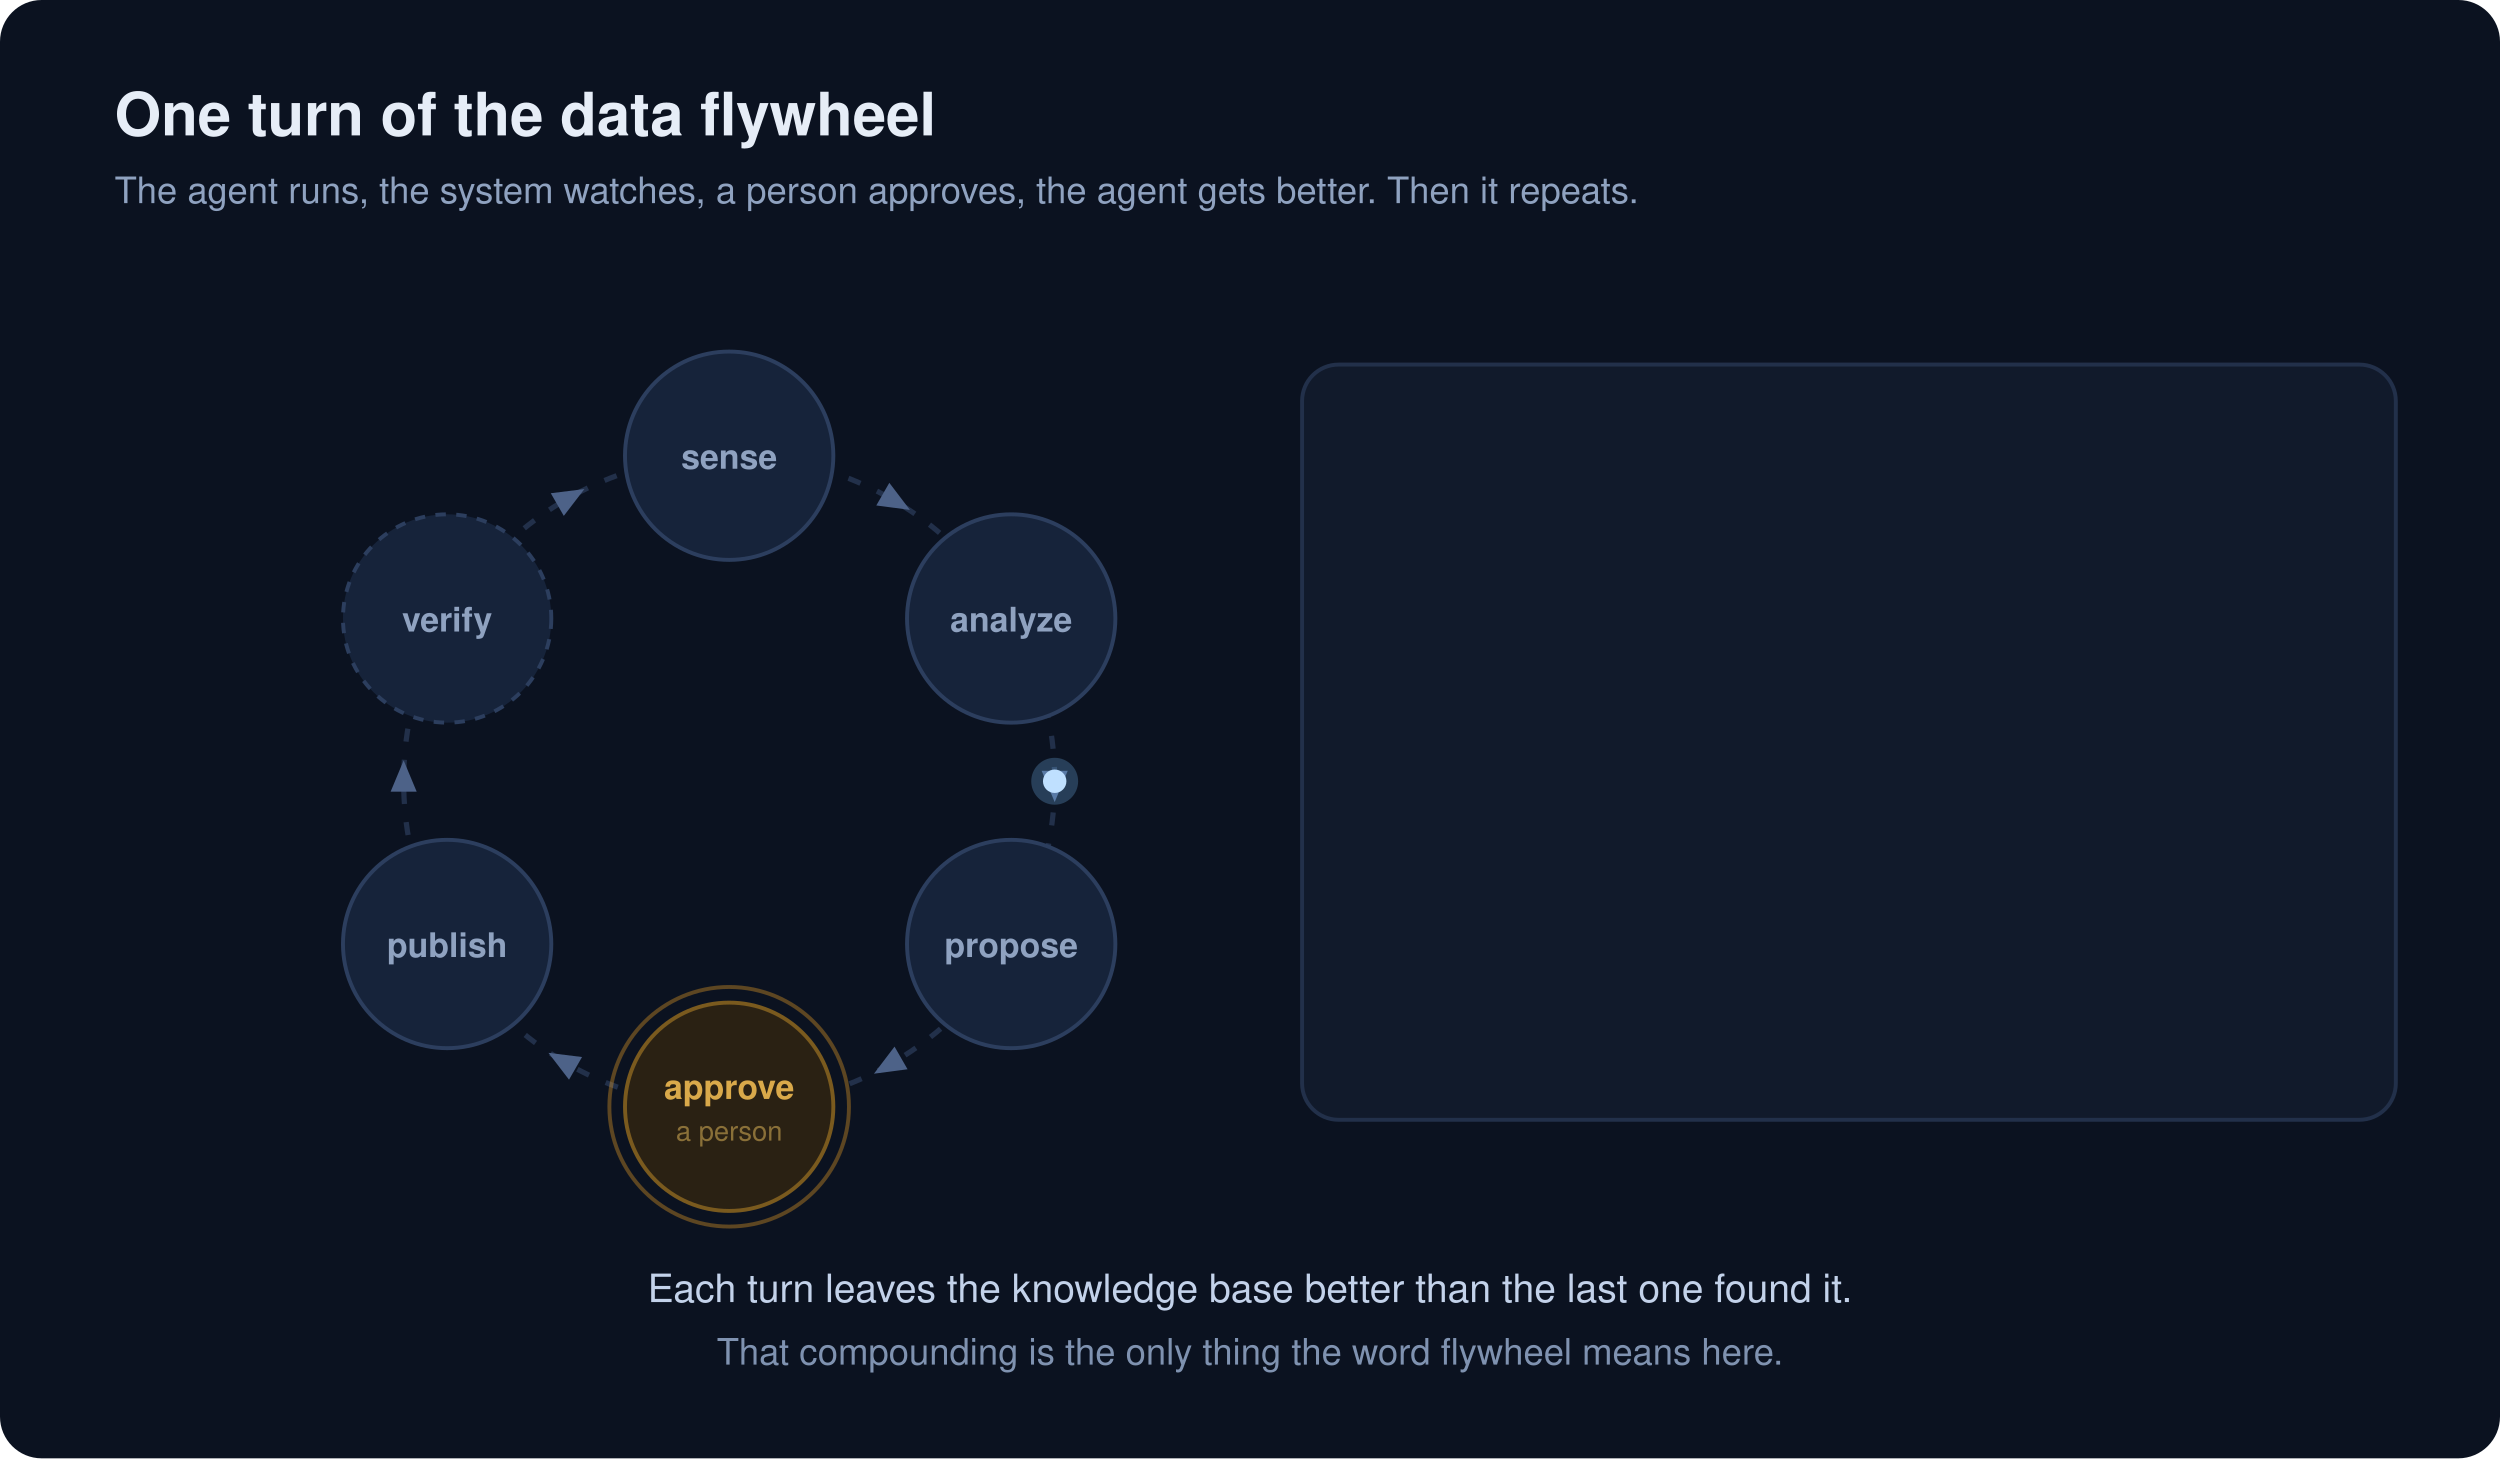
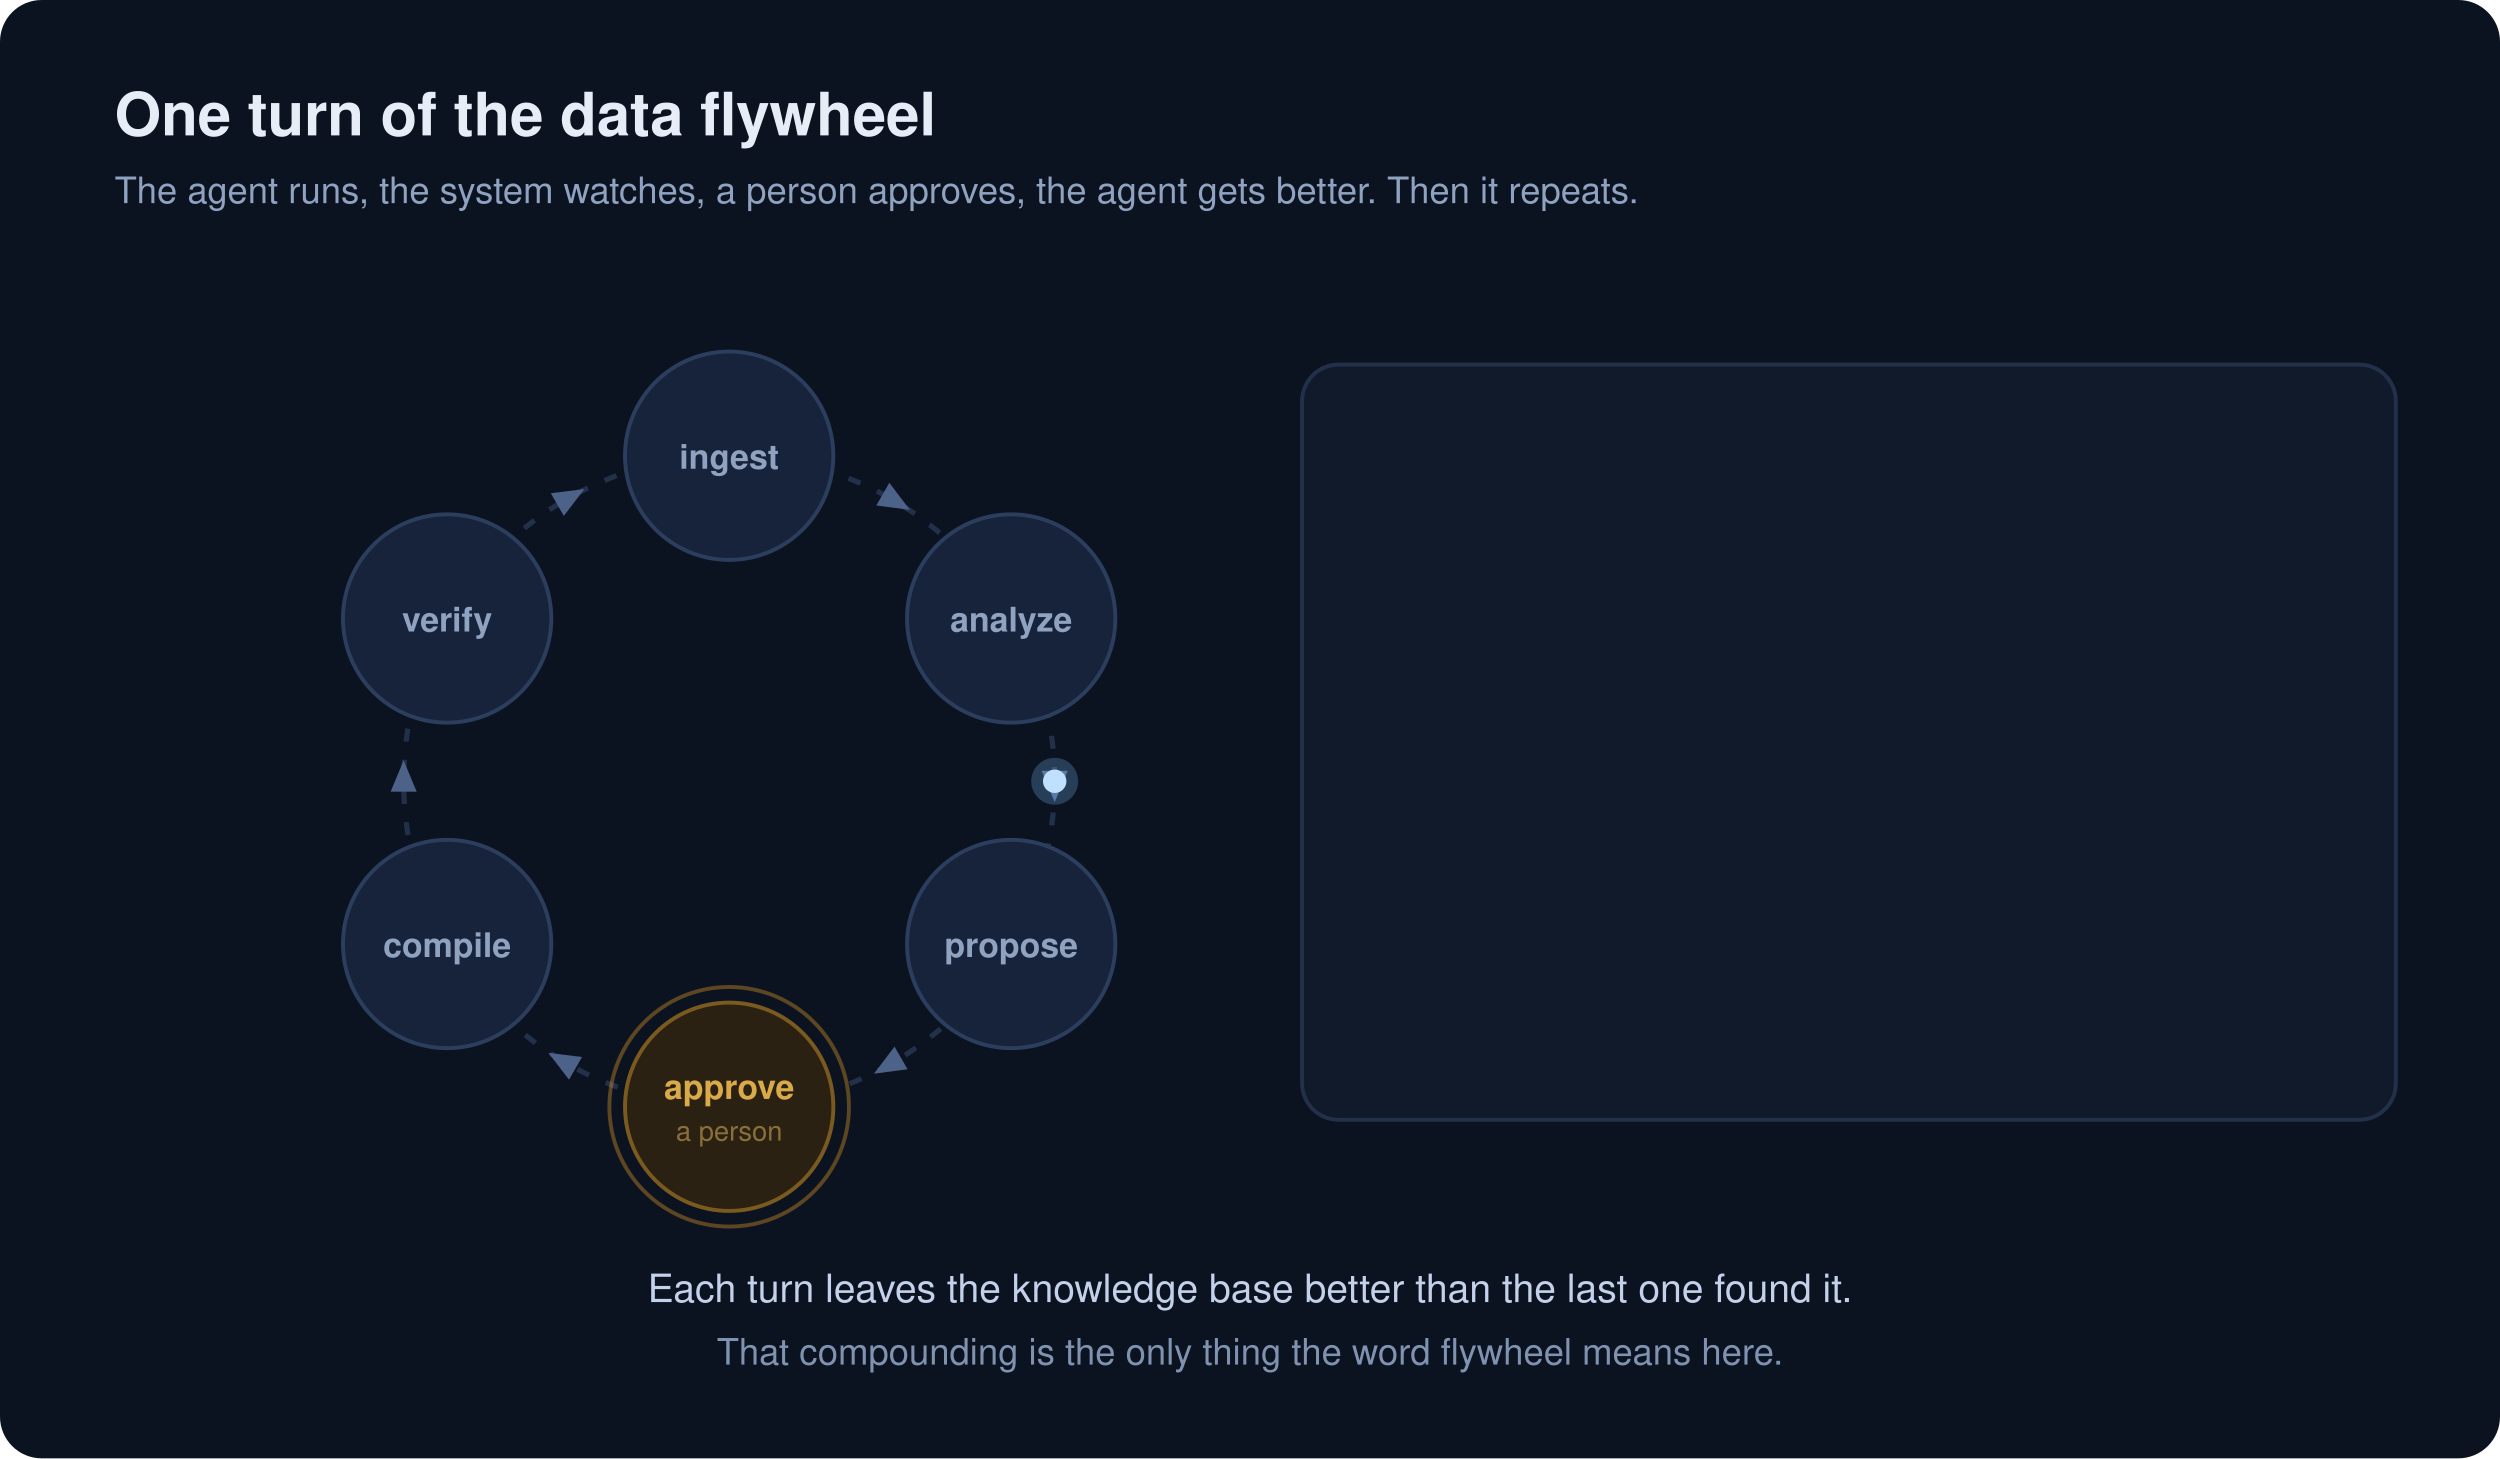
<svg xmlns="http://www.w3.org/2000/svg" viewBox="0 0 960 560" width="960" height="560" role="img" aria-labelledby="t d">
  <rect x="0" y="0" width="960" height="560" rx="16" fill="#0b1220" />
  <text x="44" y="52" font-family="ui-sans-serif, -apple-system, Segoe UI, Helvetica, Arial, sans-serif" font-size="23" font-weight="600" fill="#e6edf7">One turn of the data flywheel</text>
  <text x="44" y="78" font-family="ui-sans-serif, -apple-system, Segoe UI, Helvetica, Arial, sans-serif" font-size="14" fill="#8fa2c0">The agent runs, the system watches, a person approves, the agent gets better. Then it repeats.</text>
  <circle cx="280" cy="300" r="125" fill="none" stroke="#22304a" stroke-width="2" stroke-dasharray="5 7" />
  <g fill="#4d6288">
    <polygon points="349.4,195.8 341.5,185.4 336.5,194.1" />
    <polygon points="405,308 410,296 400,296" />
    <polygon points="335.6,412.3 348.5,410.6 343.5,401.9" />
    <polygon points="210.6,404.3 218.5,414.6 223.5,405.9" />
    <polygon points="155,292 150,304 160,304" />
    <polygon points="224.4,187.8 211.5,189.4 216.5,198.1" />
  </g>
  <g>
    <animateTransform attributeName="transform" type="rotate" values="-90 280 300;270 280 300" dur="18s" repeatCount="indefinite" />
    <circle cx="405" cy="300" r="9" fill="#7cc4ff" opacity="0.25" />
    <circle cx="405" cy="300" r="4.5" fill="#bfe0ff" />
  </g>
  <g font-family="ui-sans-serif, -apple-system, Segoe UI, Helvetica, Arial, sans-serif" font-size="13" font-weight="600" text-anchor="middle">
    <circle cx="280" cy="175" r="40" fill="#16233a" stroke="#2c3e5e" stroke-width="1.5" />
-     <text x="280" y="180" fill="#8fa2c0">sense</text>
+     <text x="280" y="180" fill="#8fa2c0">ingest</text>
    <g opacity="0">
      <animate attributeName="opacity" values="1;1;0;0" keyTimes="0;0.156;0.167;1" dur="18s" repeatCount="indefinite" />
      <circle cx="280" cy="175" r="46" fill="none" stroke="#4f8ef7" stroke-width="1.5" opacity="0.4" />
      <circle cx="280" cy="175" r="40" fill="#1b2c4d" stroke="#4f8ef7" stroke-width="2" />
-       <text x="280" y="180" fill="#e6edf7">sense</text>
+       <text x="280" y="180" fill="#e6edf7">ingest</text>
    </g>
    <circle cx="388.3" cy="237.5" r="40" fill="#16233a" stroke="#2c3e5e" stroke-width="1.5" />
    <text x="388.3" y="242.5" fill="#8fa2c0">analyze</text>
    <g opacity="0">
      <animate attributeName="opacity" values="0;0;1;1;0;0" keyTimes="0;0.167;0.178;0.322;0.333;1" dur="18s" repeatCount="indefinite" />
      <circle cx="388.3" cy="237.5" r="46" fill="none" stroke="#4f8ef7" stroke-width="1.5" opacity="0.4" />
      <circle cx="388.3" cy="237.5" r="40" fill="#1b2c4d" stroke="#4f8ef7" stroke-width="2" />
      <text x="388.3" y="242.5" fill="#e6edf7">analyze</text>
    </g>
    <circle cx="388.3" cy="362.5" r="40" fill="#16233a" stroke="#2c3e5e" stroke-width="1.5" />
    <text x="388.3" y="367.5" fill="#8fa2c0">propose</text>
    <g opacity="0">
      <animate attributeName="opacity" values="0;0;1;1;0;0" keyTimes="0;0.333;0.344;0.489;0.5;1" dur="18s" repeatCount="indefinite" />
      <circle cx="388.3" cy="362.5" r="46" fill="none" stroke="#4f8ef7" stroke-width="1.5" opacity="0.4" />
      <circle cx="388.3" cy="362.5" r="40" fill="#1b2c4d" stroke="#4f8ef7" stroke-width="2" />
      <text x="388.3" y="367.5" fill="#e6edf7">propose</text>
    </g>
    <circle cx="280" cy="425" r="40" fill="#2a2113" stroke="#7a5a1e" stroke-width="1.5" />
    <text x="280" y="422" fill="#d9a94a">approve</text>
    <text x="280" y="438" fill="#8a7038" font-size="10.5" font-weight="500">a person</text>
    <circle cx="280" cy="425" r="46" fill="none" stroke="#f5a524" stroke-width="1.5" opacity="0.35">
      <animate attributeName="r" values="46;53;46" dur="2.6s" repeatCount="indefinite" />
      <animate attributeName="opacity" values="0.4;0;0.4" dur="2.6s" repeatCount="indefinite" />
    </circle>
    <g opacity="0">
      <animate attributeName="opacity" values="0;0;1;1;0;0" keyTimes="0;0.5;0.511;0.656;0.667;1" dur="18s" repeatCount="indefinite" />
      <circle cx="280" cy="425" r="40" fill="#3a2c12" stroke="#f5a524" stroke-width="2.5" />
      <text x="280" y="422" fill="#ffd68a">approve</text>
      <text x="280" y="438" fill="#c79a45" font-size="10.5" font-weight="500">a person</text>
    </g>
    <circle cx="171.7" cy="362.5" r="40" fill="#16233a" stroke="#2c3e5e" stroke-width="1.5" />
-     <text x="171.7" y="367.5" fill="#8fa2c0">publish</text>
+     <text x="171.7" y="367.5" fill="#8fa2c0">compile</text>
    <g opacity="0">
      <animate attributeName="opacity" values="0;0;1;1;0;0" keyTimes="0;0.667;0.678;0.822;0.833;1" dur="18s" repeatCount="indefinite" />
      <circle cx="171.7" cy="362.5" r="46" fill="none" stroke="#4f8ef7" stroke-width="1.5" opacity="0.4" />
      <circle cx="171.7" cy="362.5" r="40" fill="#1b2c4d" stroke="#4f8ef7" stroke-width="2" />
-       <text x="171.7" y="367.5" fill="#e6edf7">publish</text>
+       <text x="171.7" y="367.5" fill="#e6edf7">compile</text>
    </g>
-     <circle cx="171.7" cy="237.5" r="40" fill="#16233a" stroke="#2c3e5e" stroke-width="1.5" stroke-dasharray="4 4" />
+     <circle cx="171.7" cy="237.5" r="40" fill="#16233a" stroke="#2c3e5e" stroke-width="1.5" />
    <text x="171.7" y="242.5" fill="#8fa2c0">verify</text>
    <g opacity="0">
      <animate attributeName="opacity" values="0;0;1;1;0;0" keyTimes="0;0.833;0.844;0.989;1;1" dur="18s" repeatCount="indefinite" />
      <circle cx="171.7" cy="237.5" r="46" fill="none" stroke="#35c88f" stroke-width="1.5" opacity="0.4" />
-       <circle cx="171.7" cy="237.5" r="40" fill="#14332a" stroke="#35c88f" stroke-width="2" stroke-dasharray="4 4" />
+       <circle cx="171.7" cy="237.5" r="40" fill="#14332a" stroke="#35c88f" stroke-width="2" />
      <text x="171.7" y="242.5" fill="#c9f5e3">verify</text>
    </g>
  </g>
  <rect x="500" y="140" width="420" height="290" rx="14" fill="#111a2b" stroke="#22304a" stroke-width="1.5" />
  <g font-family="ui-sans-serif, -apple-system, Segoe UI, Helvetica, Arial, sans-serif">
    <g opacity="0">
      <animate attributeName="opacity" values="1;1;0;0" keyTimes="0;0.156;0.167;1" dur="18s" repeatCount="indefinite" />
      <text x="530" y="186" font-size="12" font-weight="600" fill="#4f8ef7" letter-spacing="1.2">STAGE 1</text>
-       <text x="530" y="218" font-size="24" font-weight="600" fill="#e6edf7">Sense</text>
+       <text x="530" y="218" font-size="24" font-weight="600" fill="#e6edf7">Ingest</text>
      <text x="530" y="256" font-size="14" fill="#a8b8d4">Everything the system does gets recorded.</text>
      <text x="530" y="278" font-size="14" fill="#a8b8d4">Agent transcripts, event streams, documents —</text>
-       <text x="530" y="300" font-size="14" fill="#a8b8d4">all ingested into one warehouse. Row keys are</text>
-       <text x="530" y="322" font-size="14" fill="#a8b8d4">derived from content, so re-running ingest</text>
+       <text x="530" y="300" font-size="14" fill="#a8b8d4">all ingested into one warehouse. Keys come from</text>
+       <text x="530" y="322" font-size="14" fill="#a8b8d4">stable identifiers, so re-running ingest</text>
      <text x="530" y="344" font-size="14" fill="#a8b8d4">never duplicates anything.</text>
-       <rect x="530" y="376" width="72" height="24" rx="12" fill="#12332a" stroke="#2e7d5f" />
-       <text x="566" y="392" font-size="12" font-weight="600" fill="#5fd6a4" text-anchor="middle">shipped</text>
    </g>
    <g opacity="0">
      <animate attributeName="opacity" values="0;0;1;1;0;0" keyTimes="0;0.167;0.178;0.322;0.333;1" dur="18s" repeatCount="indefinite" />
      <text x="530" y="186" font-size="12" font-weight="600" fill="#4f8ef7" letter-spacing="1.2">STAGE 2</text>
      <text x="530" y="218" font-size="24" font-weight="600" fill="#e6edf7">Analyze</text>
      <text x="530" y="256" font-size="14" fill="#a8b8d4">Plain SQL detectors scan for patterns that</text>
-       <text x="530" y="278" font-size="14" fill="#a8b8d4">repeat: retry loops, permission friction,</text>
-       <text x="530" y="300" font-size="14" fill="#a8b8d4">source files that changed since you read them.</text>
+       <text x="530" y="278" font-size="14" fill="#a8b8d4">repeat: a field corrected the same way twelve</text>
+       <text x="530" y="300" font-size="14" fill="#a8b8d4">times, a source that changed underneath you.</text>
      <text x="530" y="322" font-size="14" fill="#a8b8d4">Cheap and repeatable. No model calls — a model</text>
      <text x="530" y="344" font-size="14" fill="#a8b8d4">is only asked for judgment calls.</text>
-       <rect x="530" y="376" width="72" height="24" rx="12" fill="#12332a" stroke="#2e7d5f" />
-       <text x="566" y="392" font-size="12" font-weight="600" fill="#5fd6a4" text-anchor="middle">shipped</text>
    </g>
    <g opacity="0">
      <animate attributeName="opacity" values="0;0;1;1;0;0" keyTimes="0;0.333;0.344;0.489;0.5;1" dur="18s" repeatCount="indefinite" />
      <text x="530" y="186" font-size="12" font-weight="600" fill="#4f8ef7" letter-spacing="1.2">STAGE 3</text>
      <text x="530" y="218" font-size="24" font-weight="600" fill="#e6edf7">Propose</text>
      <text x="530" y="256" font-size="14" fill="#a8b8d4">A pattern with enough evidence behind it</text>
      <text x="530" y="278" font-size="14" fill="#a8b8d4">becomes a written proposal: change this rule,</text>
      <text x="530" y="300" font-size="14" fill="#a8b8d4">add this instruction. Every proposal links to</text>
      <text x="530" y="322" font-size="14" fill="#a8b8d4">the exact rows that justify it, so a reviewer</text>
      <text x="530" y="344" font-size="14" fill="#a8b8d4">can check the claim instead of trusting it.</text>
-       <rect x="530" y="376" width="72" height="24" rx="12" fill="#12332a" stroke="#2e7d5f" />
-       <text x="566" y="392" font-size="12" font-weight="600" fill="#5fd6a4" text-anchor="middle">shipped</text>
    </g>
    <g opacity="0">
      <animate attributeName="opacity" values="0;0;1;1;0;0" keyTimes="0;0.5;0.511;0.656;0.667;1" dur="18s" repeatCount="indefinite" />
      <text x="530" y="186" font-size="12" font-weight="600" fill="#f5a524" letter-spacing="1.2">STAGE 4</text>
      <text x="530" y="218" font-size="24" font-weight="600" fill="#ffd68a">Approve</text>
      <text x="530" y="256" font-size="14" fill="#d8c69c">A person reads the proposal and says yes or no.</text>
      <text x="530" y="278" font-size="14" fill="#d8c69c">Nothing reaches the agent's context without</text>
      <text x="530" y="300" font-size="14" fill="#d8c69c">this step. The agent can draft a change, but it</text>
      <text x="530" y="322" font-size="14" fill="#d8c69c">cannot switch one on for itself — the tools it</text>
      <text x="530" y="344" font-size="14" fill="#d8c69c">can call refuse to create anything that loads.</text>
-       <rect x="530" y="376" width="72" height="24" rx="12" fill="#12332a" stroke="#2e7d5f" />
-       <text x="566" y="392" font-size="12" font-weight="600" fill="#5fd6a4" text-anchor="middle">shipped</text>
-       <rect x="612" y="376" width="128" height="24" rx="12" fill="#2a2113" stroke="#7a5a1e" />
-       <text x="676" y="392" font-size="12" font-weight="600" fill="#e0b45e" text-anchor="middle">human only, always</text>
+       <rect x="530" y="376" width="128" height="24" rx="12" fill="#2a2113" stroke="#7a5a1e" />
+       <text x="594" y="392" font-size="12" font-weight="600" fill="#e0b45e" text-anchor="middle">human only, always</text>
    </g>
    <g opacity="0">
      <animate attributeName="opacity" values="0;0;1;1;0;0" keyTimes="0;0.667;0.678;0.822;0.833;1" dur="18s" repeatCount="indefinite" />
      <text x="530" y="186" font-size="12" font-weight="600" fill="#4f8ef7" letter-spacing="1.2">STAGE 5</text>
-       <text x="530" y="218" font-size="24" font-weight="600" fill="#e6edf7">Publish</text>
+       <text x="530" y="218" font-size="24" font-weight="600" fill="#e6edf7">Compile</text>
      <text x="530" y="256" font-size="14" fill="#a8b8d4">An approved change creates a new version of the</text>
      <text x="530" y="278" font-size="14" fill="#a8b8d4">rule or skill, and compiles into the markdown</text>
      <text x="530" y="300" font-size="14" fill="#a8b8d4">files the agent actually loads. Each file says</text>
      <text x="530" y="322" font-size="14" fill="#a8b8d4">do not edit me, and carries a footer naming the</text>
      <text x="530" y="344" font-size="14" fill="#a8b8d4">evidence and the approval behind it.</text>
-       <rect x="530" y="376" width="72" height="24" rx="12" fill="#12332a" stroke="#2e7d5f" />
-       <text x="566" y="392" font-size="12" font-weight="600" fill="#5fd6a4" text-anchor="middle">shipped</text>
    </g>
    <g opacity="0">
      <animate attributeName="opacity" values="0;0;1;1;0;0" keyTimes="0;0.833;0.844;0.989;1;1" dur="18s" repeatCount="indefinite" />
      <text x="530" y="186" font-size="12" font-weight="600" fill="#35c88f" letter-spacing="1.2">STAGE 6</text>
      <text x="530" y="218" font-size="24" font-weight="600" fill="#c9f5e3">Verify</text>
      <text x="530" y="256" font-size="14" fill="#9fc9bb">Before a new version ships, it is run against</text>
      <text x="530" y="278" font-size="14" fill="#9fc9bb">work that was already reviewed and marked</text>
      <text x="530" y="300" font-size="14" fill="#9fc9bb">correct. It has to fix the thing it targeted and</text>
      <text x="530" y="322" font-size="14" fill="#9fc9bb">break nothing else. Otherwise the last good</text>
      <text x="530" y="344" font-size="14" fill="#9fc9bb">version keeps serving.</text>
-       <rect x="530" y="376" width="112" height="24" rx="12" fill="#2b2f3a" stroke="#4a5468" />
-       <text x="586" y="392" font-size="12" font-weight="600" fill="#9aa8c0" text-anchor="middle">not built yet</text>
    </g>
  </g>
  <text x="480" y="500" font-family="ui-sans-serif, -apple-system, Segoe UI, Helvetica, Arial, sans-serif" font-size="15" fill="#c3d2ea" text-anchor="middle">Each turn leaves the knowledge base better than the last one found it.</text>
  <text x="480" y="524" font-family="ui-sans-serif, -apple-system, Segoe UI, Helvetica, Arial, sans-serif" font-size="14" fill="#7f92b0" text-anchor="middle">That compounding is the only thing the word flywheel means here.</text>
</svg>
